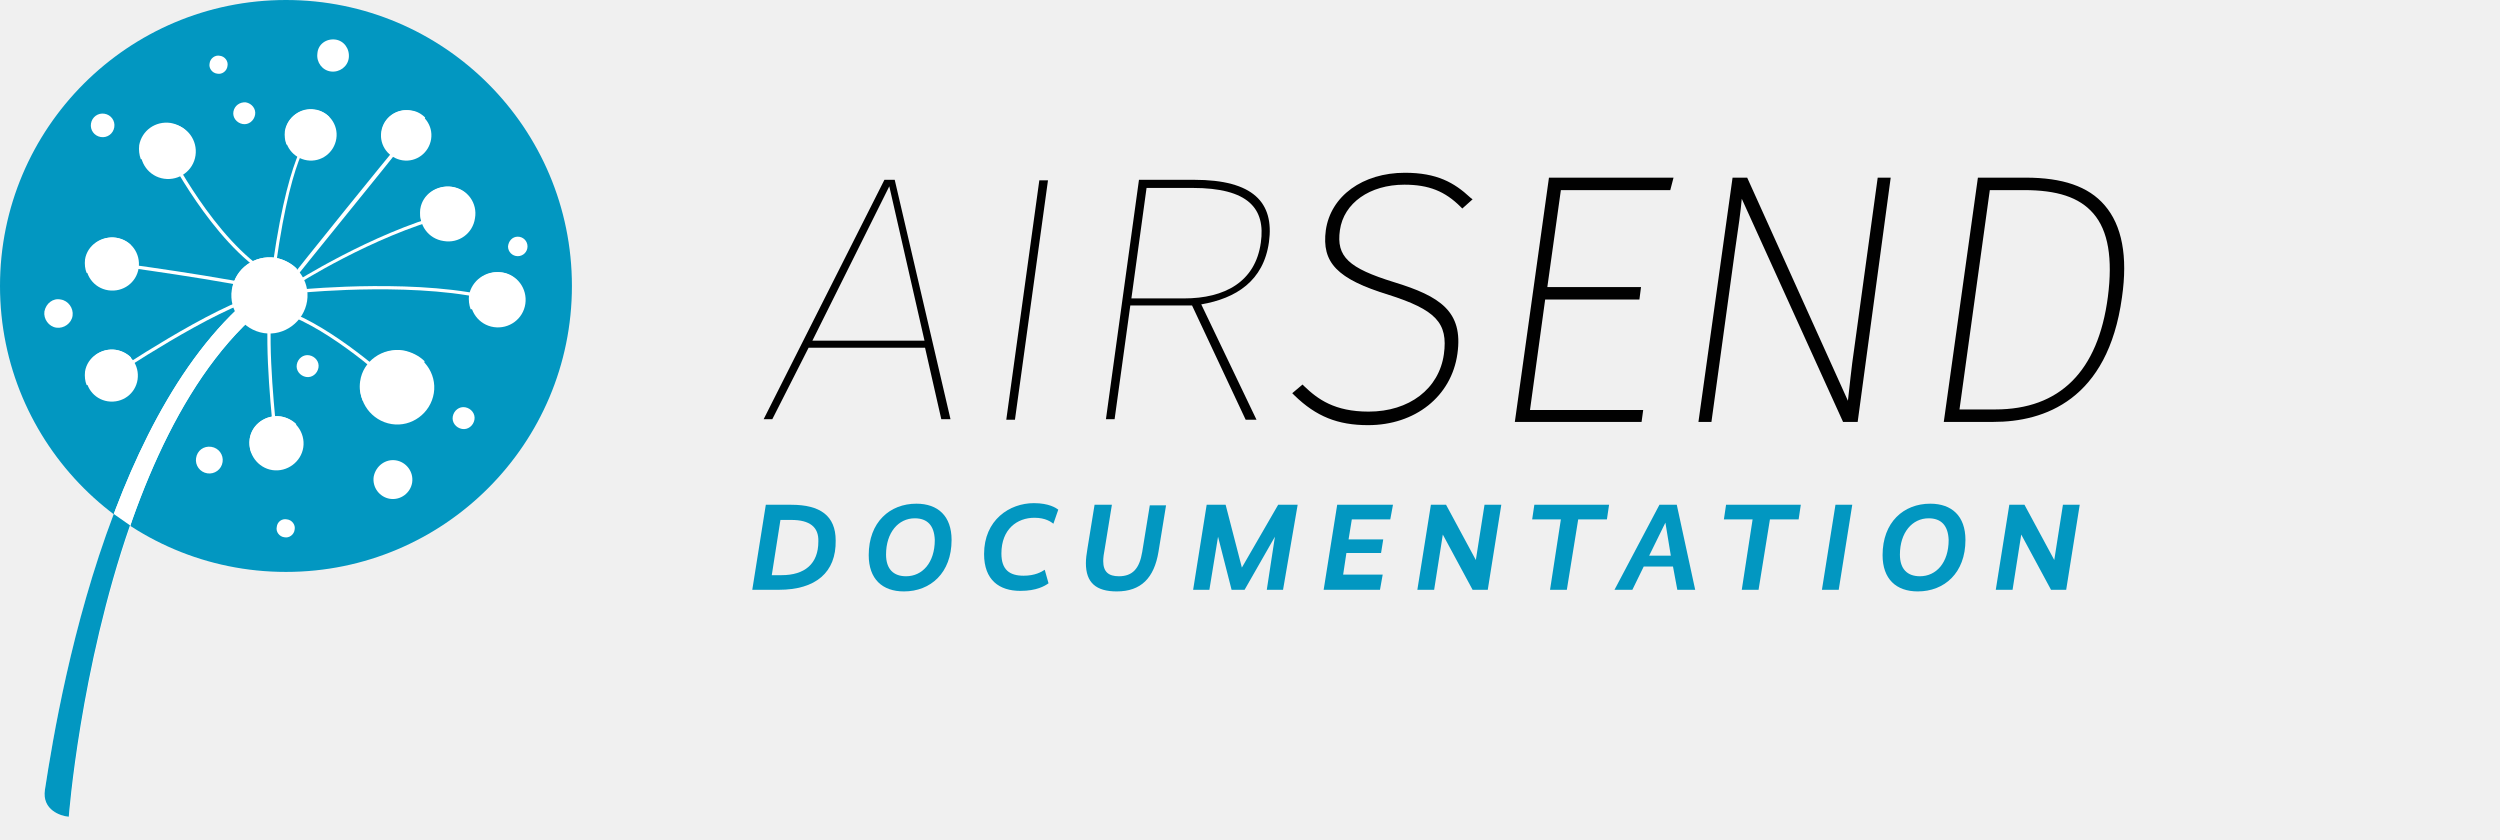
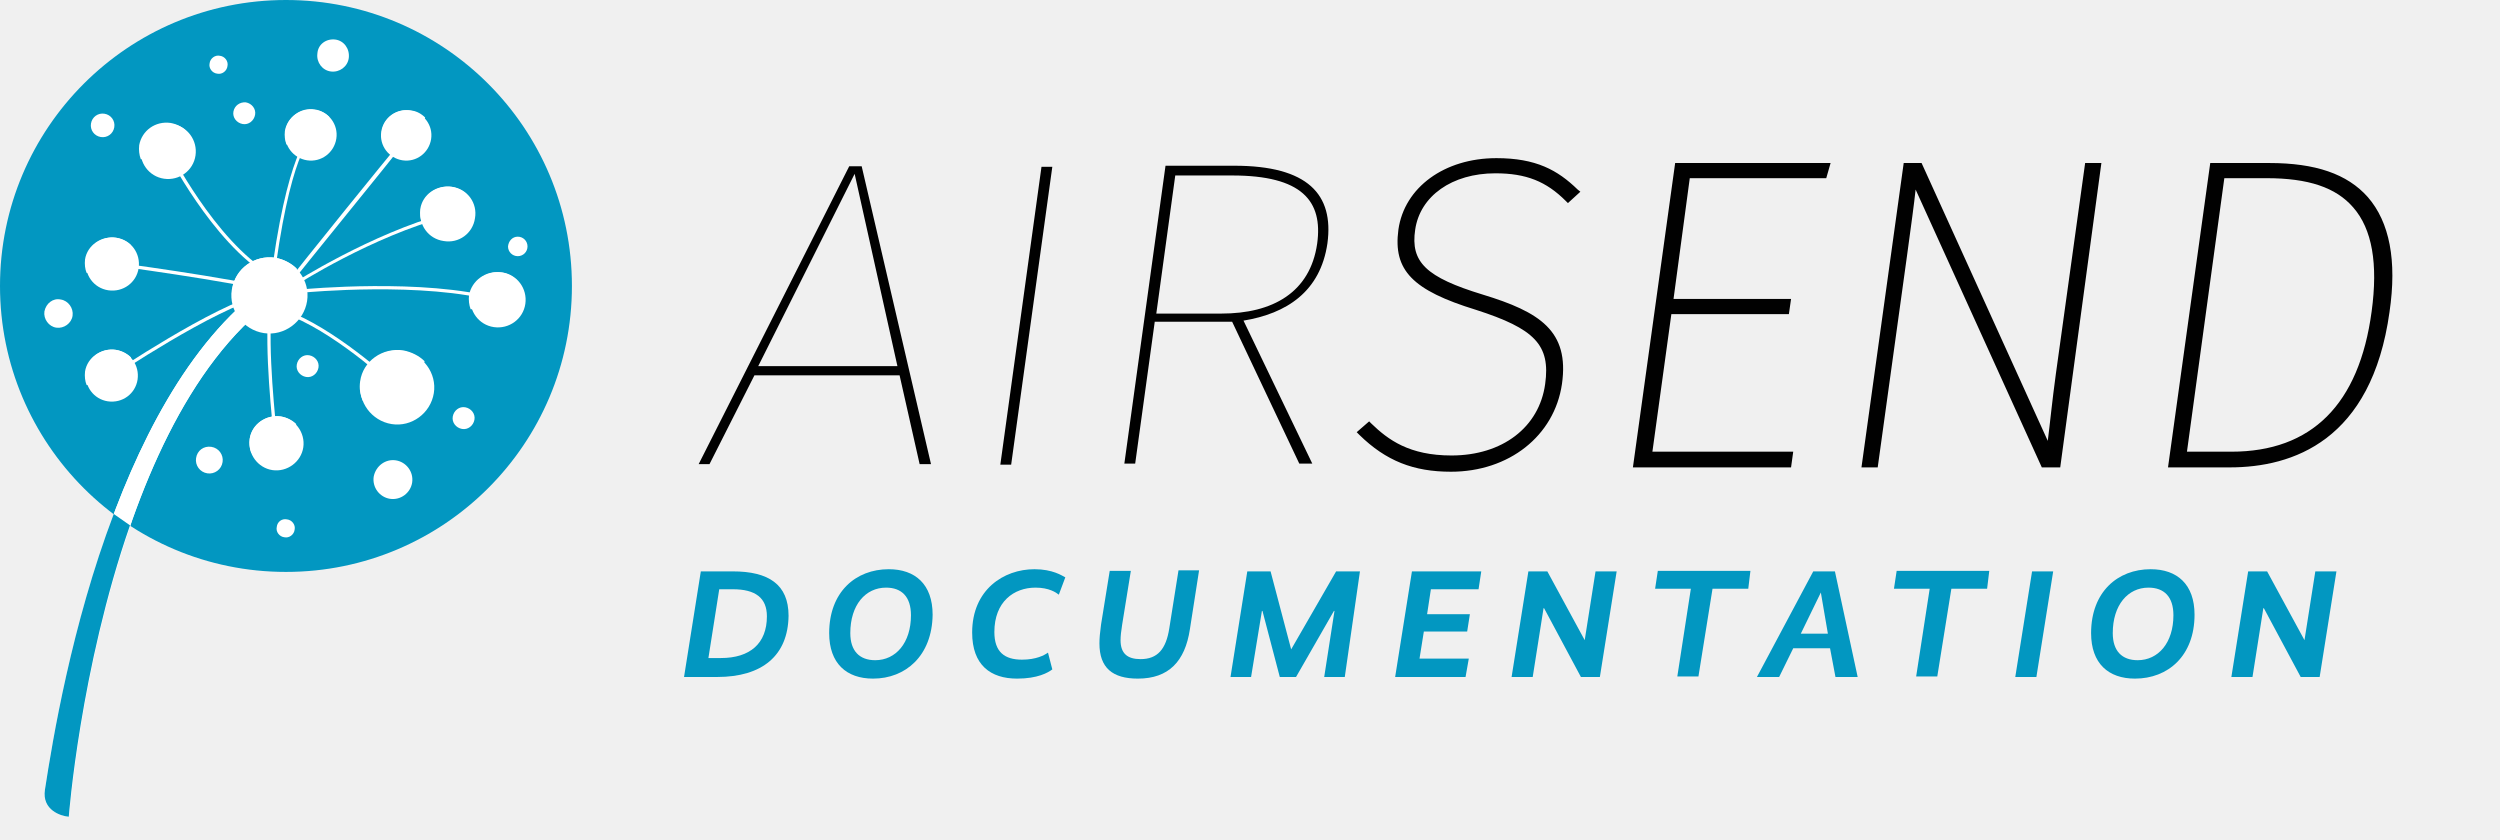
<svg xmlns="http://www.w3.org/2000/svg" version="1.1" id="Layer_1" x="0px" y="0px" viewBox="0 0 461.6 155" style="enable-background:new 0 0 461.6 155;" xml:space="preserve">
  <style type="text/css">
	.st0{fill:#010101;}
	.st1{fill:#0297C1;}
	.st2{fill-rule:evenodd;clip-rule:evenodd;fill:#FFFFFF;}
	.st3{fill:#FFFFFF;}
	.st4{fill-rule:evenodd;clip-rule:evenodd;fill:#0297C1;}
</style>
  <g>
    <g>
      <g>
        <g>
-           <path class="st0" d="M149.3,64.2l-6.7,13.2h-1.6l22.3-44.2h1.9l10.3,44.2h-1.7l-3-13.2C170.9,64.2,149.3,64.2,149.3,64.2z       M164.2,34.4L150,62.9h20.7L164.2,34.4z" />
-         </g>
-       </g>
-       <g>
-         <g>
-           <path class="st0" d="M185.8,77.5l6.1-44.2h1.6l-6.1,44.2H185.8z" />
-         </g>
-       </g>
-       <g>
-         <g>
-           <path class="st0" d="M208.7,56.4l-2.9,21h-1.6l6.1-44.2h10.2c10.9,0,14.8,4.2,13.8,11.5c-1,7.2-6.1,10.4-12.5,11.5L232,77.5h-2      l-9.9-21.1H208.7z M218.6,55.1c7.6,0,13.2-3.1,14.2-10.3c0.9-6.3-2.3-10.1-12.6-10.1h-8.5l-2.8,20.4H218.6z" />
-         </g>
-       </g>
-       <g>
-         <g>
-           <path class="st0" d="M271.1,37l-1.2,1.1c-2.8-2.8-5.9-4.2-10.7-4.2c-6.8,0-11.6,3.7-12.3,8.9c-0.7,5.4,2,7.6,10.3,10.1      c8.8,2.7,12.4,5.5,11.4,12.7c-1,7.4-7.5,12.5-16,12.5c-6.2,0-10-2.1-13.2-5.3l1.2-0.9c3,2.9,6.3,4.9,12.2,4.9      c7.7,0,13.4-4.3,14.3-11c0.9-6.5-2.3-8.9-10.7-11.5c-9.1-2.8-12-5.5-11.2-11.4c0.8-5.8,6.4-10.2,14.1-10.2      C265.1,32.6,268.1,34.4,271.1,37z" />
-         </g>
-         <g>
-           <path class="st0" d="M252.6,78.5c-5.6,0-9.6-1.6-13.6-5.5l-0.4-0.4l1.9-1.6l0.3,0.3c2.5,2.4,5.6,4.7,11.9,4.7      c7.5,0,13-4.2,13.9-10.6c0.8-5.8-1.5-8.2-10.3-11c-9.4-2.9-12.3-5.9-11.5-11.9c0.9-6.3,6.8-10.6,14.6-10.6      c5.9,0,9.1,1.8,12.1,4.6l0.4,0.3l-1.9,1.7l-0.3-0.3c-2.9-2.9-5.9-4.1-10.4-4.1c-6.4,0-11.2,3.4-11.9,8.4c-0.7,4.9,1.6,7,10,9.6      c8.5,2.6,12.8,5.4,11.7,13.2C268,73.2,261.3,78.5,252.6,78.5z M240,72.8c3.6,3.4,7.4,4.9,12.5,4.9c8.1,0,14.6-4.9,15.5-12.1      c0.9-6.4-1.8-9.4-11.1-12.2c-7.9-2.4-11.5-4.6-10.7-10.7c0.8-5.5,5.9-9.2,12.8-9.2c4.6,0,7.8,1.2,10.7,4.1l0.5-0.5      c-2.7-2.4-5.7-4-11-4c-7.2,0-12.8,4-13.6,9.8c-0.8,5.6,1.8,8.1,10.9,10.9c8.2,2.5,11.9,5,11,12c-0.9,6.9-6.7,11.4-14.8,11.4      c-6.3,0-9.6-2.2-12.2-4.7L240,72.8z" />
-         </g>
-       </g>
-       <g>
-         <g>
-           <path class="st0" d="M287.7,34.6l-2.6,18.8h17.4l-0.2,1.3H285L282,76h20.9l-0.2,1.3h-22.5l6.1-44.2h22l-0.4,1.3L287.7,34.6      L287.7,34.6z" />
-         </g>
-         <g>
-           <path class="st0" d="M303.1,77.9h-23.4l6.3-45.1h23l-0.6,2.3h-20.2l-2.5,17.9H303l-0.3,2.3h-17.4l-2.8,20.4h20.9L303.1,77.9z       M280.8,77h21.5l0.1-0.4h-20.9l3.1-22.2h17.4L302,54h-17.4l2.7-19.7h20.3l0.2-0.4h-21.1L280.8,77z" />
-         </g>
-       </g>
-       <g>
-         <g>
-           <path class="st0" d="M340.6,77.5l-19.3-42.5c-0.2,2.3-0.5,5.2-1.4,11.6l-4.3,30.9h-1.4l6.1-44.2h2l19.3,42.5      c0.3-2.6,0.7-6.6,1.4-11.6l4.2-30.9h1.5l-6.1,44.2L340.6,77.5L340.6,77.5z" />
-         </g>
-         <g>
-           <path class="st0" d="M343,77.9h-2.7l-18.7-41.2c-0.2,2.3-0.6,5.2-1.3,9.9L316,77.9h-2.4l6.3-45.1h2.7L341.2,74      c0.3-2.5,0.6-5.9,1.2-9.9l4.3-31.3h2.4L343,77.9z M341.9,77h0.3l6-43.2h-0.5l-4.2,30.5c-0.6,4.3-0.9,7.8-1.3,10.3L341.9,77z       M340.9,77h0.6l-19.7-43.2h-0.6L340.9,77z M314.6,77h0.5l4.2-30.5c0.9-6.8,1.3-9.5,1.4-11.6l0.1-1.1h-0.3L314.6,77z" />
-         </g>
-       </g>
-       <g>
-         <g>
-           <path class="st0" d="M373.9,33.3c9.9,0,19.9,3.5,17.4,21.6c-2.6,18.5-13.9,22.6-23.2,22.6h-8.6l6.1-44.2H373.9z M361.2,76h7.1      c8.9,0,19-4,21.3-21.2c2.4-17.5-7-20.2-16.1-20.2h-6.7L361.2,76z" />
-         </g>
-         <g>
-           <path class="st0" d="M368.1,77.9h-9.2l6.3-45.1h8.8c6.8,0,11.6,1.6,14.6,5.1c3.2,3.7,4.3,9.4,3.2,17      C389.2,73.9,377.4,77.9,368.1,77.9z M359.9,77h8.1c9,0,20.2-3.8,22.7-22.2c1-7.4,0-12.8-3-16.3c-2.8-3.2-7.4-4.8-13.9-4.8h-8      L359.9,77z M368.3,76.5h-7.7l5.9-42.4h7c4.1,0,9.9,0.5,13.6,4.6c3,3.4,3.9,8.9,3,16.1C388.8,64.8,383.8,76.5,368.3,76.5z       M361.8,75.6h6.6c11.9,0,19-7,20.8-20.8c0.9-7,0.1-12.2-2.7-15.4c-2.6-3-6.7-4.3-12.8-4.3h-6.3L361.8,75.6z" />
+           <path class="st0" d="M139.3,69.3L131,85.7h-2l27.8-55h2.3l12.8,55h-2.1l-3.7-16.4C166.1,69.3,139.3,69.3,139.3,69.3z       M157.8,32.1L140,67.6h25.7L157.8,32.1z" />
+         </g>
+       </g>
+       <g>
+         <g>
+           <path class="st0" d="M184.7,85.8l7.6-55h2l-7.6,55H184.7z" />
+         </g>
+       </g>
+       <g>
+         <g>
+           <path class="st0" d="M213.2,59.5l-3.6,26.1h-2l7.6-55h12.7c13.6,0,18.4,5.3,17.2,14.3c-1.3,9-7.6,13-15.5,14.3l12.7,26.4h-2.4      l-12.4-26.2H213.2z M225.5,57.9c9.5,0,16.4-3.9,17.7-12.9c1.1-7.9-2.8-12.6-15.7-12.6h-10.5l-3.5,25.5H225.5z" />
+         </g>
+       </g>
+       <g>
+         <g>
+           <path class="st0" d="M290.9,35.4l-1.5,1.4c-3.5-3.5-7.3-5.3-13.4-5.3c-8.5,0-14.4,4.6-15.3,11c-0.9,6.7,2.5,9.5,12.9,12.6      c10.9,3.3,15.4,6.8,14.2,15.8c-1.3,9.2-9.4,15.5-19.9,15.5c-7.7,0-12.5-2.6-16.5-6.6l1.5-1.2c3.7,3.6,7.9,6,15.2,6      c9.6,0,16.7-5.4,17.8-13.7c1.1-8.1-2.8-11-13.3-14.3c-11.3-3.5-14.9-6.8-13.9-14.2c1-7.2,8-12.7,17.6-12.7      C283.4,29.9,287.2,32.1,290.9,35.4z" />
+         </g>
+         <g>
+           <path class="st0" d="M267.9,87.1c-6.9,0-12-2-16.9-6.8l-0.5-0.5l2.3-2l0.4,0.4c3.1,3,7,5.9,14.8,5.9c9.4,0,16.2-5.2,17.3-13.2      c1-7.2-1.9-10.2-12.8-13.7c-11.7-3.6-15.3-7.3-14.3-14.8c1.1-7.8,8.5-13.2,18.1-13.2c7.3,0,11.3,2.2,15,5.8l0.5,0.4l-2.3,2.1      l-0.4-0.4c-3.6-3.6-7.3-5.1-13-5.1c-8,0-13.9,4.2-14.8,10.4c-0.9,6,2,8.8,12.5,12c10.5,3.2,16,6.7,14.6,16.5      C287,80.5,278.6,87.1,267.9,87.1z M252.2,79.9c4.5,4.2,9.3,6,15.6,6c10.1,0,18.1-6.1,19.3-15c1.1-8-2.2-11.7-13.8-15.2      c-9.9-3-14.3-5.8-13.3-13.3c1-6.8,7.3-11.5,15.9-11.5c5.8,0,9.7,1.5,13.4,5.1l0.6-0.6c-3.3-3-7.1-5-13.8-5c-9,0-16,5-17,12.2      c-1,6.9,2.2,10.1,13.6,13.6c10.2,3.1,14.8,6.2,13.7,14.9c-1.2,8.6-8.4,14.1-18.4,14.1c-7.9,0-12-2.7-15.2-5.9L252.2,79.9z" />
+         </g>
+       </g>
+       <g>
+         <g>
+           <path class="st0" d="M311.6,32.4l-3.2,23.4H330l-0.2,1.7h-21.7L304.5,84h26l-0.2,1.7h-28l7.6-55h27.4l-0.5,1.7L311.6,32.4      L311.6,32.4z" />
+         </g>
+         <g>
+           <path class="st0" d="M330.7,86.3h-29.2l7.8-56.2H338l-0.8,2.8h-25.2L309,55.2h21.7l-0.4,2.8h-21.7l-3.5,25.4h26L330.7,86.3z       M302.9,85.2h26.8l0.1-0.5h-26l3.8-27.7h21.7l0.1-0.5h-21.7l3.4-24.6h25.3l0.2-0.5h-26.2L302.9,85.2z" />
+         </g>
+       </g>
+       <g>
+         <g>
+           <path class="st0" d="M377.4,85.8l-24.1-53c-0.2,2.8-0.7,6.4-1.8,14.4l-5.4,38.5h-1.8l7.6-55h2.4l24,53c0.4-3.2,0.9-8.2,1.8-14.4      l5.3-38.4h1.9l-7.6,55L377.4,85.8L377.4,85.8z" />
+         </g>
+         <g>
+           <path class="st0" d="M380.4,86.3H377L353.7,35c-0.3,2.8-0.8,6.4-1.6,12.3l-5.4,39h-3l7.8-56.2h3.3l23.3,51.3      c0.4-3.1,0.8-7.3,1.5-12.4l5.4-38.9h3L380.4,86.3z M379,85.2h0.4l7.4-53.8h-0.7l-5.3,37.9c-0.8,5.4-1.2,9.7-1.6,12.9L379,85.2z       M377.8,85.2h0.8l-24.5-53.8h-0.8L377.8,85.2z M345.1,85.2h0.7l5.3-38c1.2-8.5,1.6-11.8,1.8-14.4l0.1-1.4h-0.4L345.1,85.2z" />
+         </g>
+       </g>
+       <g>
+         <g>
+           <path class="st0" d="M418.9,30.8c12.4,0,24.8,4.4,21.7,26.9c-3.2,23-17.4,28.1-28.9,28.1h-10.7l7.6-55H418.9z M403.1,84h8.9      c11.1,0,23.6-5,26.5-26.4c3-21.7-8.7-25.2-20-25.2h-8.3L403.1,84z" />
+         </g>
+         <g>
+           <path class="st0" d="M411.7,86.3h-11.4l7.8-56.2H419c8.5,0,14.4,2,18.2,6.3c4,4.6,5.4,11.7,4,21.2      C437.9,81.4,423.3,86.3,411.7,86.3z M401.5,85.2h10c11.2,0,25.2-4.8,28.3-27.6c1.3-9.2,0-16-3.7-20.3c-3.5-4-9.2-5.9-17.4-5.9      h-9.9L401.5,85.2z M412,84.6h-9.6l7.3-52.8h8.8c5.1,0,12.4,0.6,16.9,5.8c3.7,4.2,4.9,11,3.7,20.1C437.4,70,431.3,84.6,412,84.6z       M403.8,83.4h8.2c14.8,0,23.6-8.7,25.9-25.9c1.2-8.8,0.1-15.2-3.4-19.2c-3.2-3.7-8.3-5.4-16-5.4h-7.8L403.8,83.4z" />
        </g>
      </g>
    </g>
    <g>
      <circle class="st1" cx="52.8" cy="52.8" r="52.8" />
    </g>
    <g>
      <path class="st2" d="M8.3,145.8c2.5-16.4,12.1-72.2,40.6-93l1.8,2.5c-32.4,23.7-37.9,95.3-38,95.5C11.3,150.7,7.7,149.6,8.3,145.8    L8.3,145.8z" />
    </g>
    <g>
      <g>
        <path class="st3" d="M56.1,53.4c0,0,22.2-2.1,35.8,1.7l-0.2,0.6C78.4,51.9,56.3,54,56.3,54L56.1,53.4L56.1,53.4z" />
      </g>
      <g>
        <path class="st2" d="M50.7,81.9c0,0-1.6-13.3-1.3-21.8H50c-0.3,8.4,1.3,21.6,1.3,21.7L50.7,81.9L50.7,81.9z" />
      </g>
      <g>
        <path class="st3" d="M54.6,52.7c-0.1,0.1-0.3,0-0.4-0.1c-0.1-0.1,0-0.3,0.1-0.4c0,0,14.3-9.1,28-12.8c0.2,0,0.3,0.1,0.4,0.2     c0,0.2-0.1,0.3-0.2,0.4C68.8,43.6,54.7,52.6,54.6,52.7L54.6,52.7z" />
      </g>
      <g>
        <path class="st2" d="M20.5,69.1c0.1,0,18.8-12.7,28.1-15l0.2,0.6c-9.3,2.3-27.9,14.9-28,14.9L20.5,69.1L20.5,69.1z" />
      </g>
      <g>
        <path class="st2" d="M20.8,48.4c0.1,0,21.3,2.8,30.6,5.1l-0.2,0.6C41.9,51.8,20.7,49,20.7,49L20.8,48.4L20.8,48.4z" />
      </g>
      <g>
        <path class="st2" d="M73.1,71.8c0,0-10-9.5-19-13.3l0.2-0.6c9.1,3.9,19.2,13.4,19.2,13.5L73.1,71.8L73.1,71.8z" />
      </g>
      <g>
        <path class="st2" d="M31.3,27.8c0,0,8.3,16.5,18.6,22.7L49.6,51c-10.5-6.3-18.8-22.9-18.9-22.9L31.3,27.8L31.3,27.8z" />
      </g>
      <g>
        <path class="st2" d="M57.6,25.2c0,0-4.2,2.9-7.2,28l-0.6-0.1c3.1-25.3,7.5-28.4,7.5-28.4L57.6,25.2L57.6,25.2z" />
      </g>
      <g>
        <path class="st2" d="M73.1,28.3c0,0.1-15.8,19.5-21.6,26.8L51,54.7c5.7-7.3,21.5-26.8,21.6-26.8L73.1,28.3L73.1,28.3z" />
      </g>
      <g>
        <path class="st2" d="M83.5,34.5c2.8,0.4,4.7,3,4.2,5.8c-0.4,2.8-3,4.7-5.8,4.2c-2.8-0.4-4.7-3-4.2-5.8     C78.1,36,80.7,34.1,83.5,34.5L83.5,34.5z" />
      </g>
      <g>
        <path class="st2" d="M75.7,20.4c2.5,0.4,4.3,2.7,3.9,5.3c-0.4,2.5-2.7,4.3-5.3,3.9c-2.5-0.4-4.3-2.7-3.9-5.3     C70.8,21.7,73.2,20,75.7,20.4L75.7,20.4z" />
      </g>
      <g>
        <path class="st2" d="M58.1,20.2c2.6,0.4,4.4,2.8,4,5.4s-2.8,4.4-5.4,4c-2.6-0.4-4.4-2.8-4-5.4S55.5,19.8,58.1,20.2L58.1,20.2z" />
      </g>
      <g>
        <path class="st2" d="M31.8,22.9c2.8,0.4,4.7,3,4.3,5.8s-3,4.7-5.8,4.3s-4.7-3-4.3-5.8C26.4,24.4,29,22.5,31.8,22.9L31.8,22.9z" />
      </g>
      <g>
        <path class="st2" d="M21.5,43.9c2.7,0.4,4.5,2.9,4.1,5.6c-0.4,2.7-2.9,4.5-5.6,4.1s-4.5-2.9-4.1-5.6     C16.3,45.3,18.8,43.5,21.5,43.9L21.5,43.9z" />
      </g>
      <g>
        <path class="st2" d="M21.4,64.6c2.6,0.4,4.4,2.8,4,5.5c-0.4,2.6-2.8,4.4-5.5,4c-2.6-0.4-4.4-2.8-4-5.5     C16.3,66,18.7,64.2,21.4,64.6L21.4,64.6z" />
      </g>
      <g>
        <path class="st2" d="M51.8,76.9c2.7,0.4,4.6,3,4.2,5.7c-0.4,2.7-3,4.6-5.7,4.2s-4.6-3-4.2-5.7C46.5,78.4,49.1,76.5,51.8,76.9     L51.8,76.9z" />
      </g>
      <g>
        <path class="st2" d="M74.4,64.8c3.7,0.6,6.3,4.1,5.7,7.8c-0.6,3.7-4.1,6.3-7.8,5.7c-3.7-0.6-6.3-4.1-5.7-7.8     C67.2,66.8,70.7,64.2,74.4,64.8L74.4,64.8z" />
      </g>
      <g>
        <path class="st2" d="M92.7,50.3c2.8,0.4,4.7,3,4.3,5.8c-0.4,2.8-3,4.7-5.8,4.3s-4.7-3-4.3-5.8C87.3,51.8,89.9,49.9,92.7,50.3     L92.7,50.3z" />
      </g>
      <g>
        <path class="st2" d="M39,82.5c1.4,0.2,2.3,1.5,2.1,2.8c-0.2,1.4-1.5,2.3-2.8,2.1c-1.4-0.2-2.3-1.5-2.1-2.8     C36.4,83.2,37.6,82.3,39,82.5L39,82.5z" />
      </g>
      <g>
        <path class="st2" d="M73.1,85c1.9,0.3,3.3,2.1,3,4.1c-0.3,1.9-2.1,3.3-4.1,3c-1.9-0.3-3.3-2.1-3-4.1C69.4,86,71.2,84.7,73.1,85     L73.1,85z" />
      </g>
      <g>
        <path class="st2" d="M53,95.9c0.9,0.1,1.6,1,1.4,1.9c-0.1,0.9-1,1.6-1.9,1.4c-0.9-0.1-1.6-1-1.4-1.9C51.2,96.3,52.1,95.7,53,95.9     L53,95.9z" />
      </g>
      <g>
        <path class="st2" d="M11.2,55.3c1.4,0.2,2.4,1.6,2.2,3c-0.2,1.4-1.6,2.4-3,2.2s-2.4-1.6-2.2-3C8.5,56,9.8,55,11.2,55.3L11.2,55.3     z" />
      </g>
      <g>
        <path class="st2" d="M45.4,18.9c1.1,0.2,1.9,1.2,1.7,2.3c-0.2,1.1-1.2,1.9-2.3,1.7c-1.1-0.2-1.9-1.2-1.7-2.3     C43.3,19.5,44.3,18.8,45.4,18.9L45.4,18.9z" />
      </g>
      <g>
        <path class="st2" d="M19.3,21c1.2,0.2,2,1.3,1.8,2.5s-1.3,2-2.5,1.8s-2-1.3-1.8-2.5C17,21.6,18.1,20.8,19.3,21L19.3,21z" />
      </g>
      <g>
        <path class="st2" d="M40.6,10.3c0.9,0.1,1.6,1,1.4,1.9c-0.1,0.9-1,1.6-1.9,1.4c-0.9-0.1-1.6-1-1.4-1.9     C38.8,10.8,39.7,10.1,40.6,10.3L40.6,10.3z" />
      </g>
      <g>
        <path class="st2" d="M61.9,7.3c1.6,0.2,2.7,1.7,2.5,3.4c-0.2,1.6-1.7,2.7-3.3,2.5s-2.7-1.7-2.5-3.3C58.7,8.2,60.2,7.1,61.9,7.3     L61.9,7.3z" />
      </g>
      <g>
        <path class="st2" d="M85.9,75.2c1.1,0.2,1.9,1.2,1.7,2.3c-0.2,1.1-1.2,1.9-2.3,1.7c-1.1-0.2-1.9-1.2-1.7-2.3     C83.8,75.8,84.8,75,85.9,75.2L85.9,75.2z" />
      </g>
      <g>
        <path class="st2" d="M57.1,65.6c1.1,0.2,1.9,1.2,1.7,2.3c-0.2,1.1-1.2,1.9-2.3,1.7c-1.1-0.2-1.9-1.2-1.7-2.3     C55,66.2,56,65.4,57.1,65.6L57.1,65.6z" />
      </g>
      <g>
        <path class="st2" d="M8.3,145.8c2.5-16.4,12.1-72.2,40.6-93l1.8,2.5c-32.4,23.7-37.9,95.3-38,95.5     C11.3,150.7,7.7,149.6,8.3,145.8L8.3,145.8z" />
      </g>
      <g>
        <path class="st2" d="M50.8,47.6c3.8,0.6,6.5,4.2,5.9,8s-4.2,6.5-8,5.9s-6.5-4.2-5.9-8C43.4,49.7,47,47,50.8,47.6L50.8,47.6z" />
      </g>
      <g>
        <path class="st2" d="M95.6,43.7c1,0,1.8,0.8,1.8,1.8s-0.8,1.8-1.8,1.8s-1.8-0.8-1.8-1.8C93.9,44.5,94.6,43.7,95.6,43.7L95.6,43.7     z" />
      </g>
      <g>
        <path class="st3" d="M34.3,24.1c-0.7-0.7-1.7-1.2-2.8-1.4c-2.8-0.4-5.3,1.4-5.8,4.1c-0.1,0.9,0,1.8,0.3,2.6h0.1     C30.1,29.4,33.4,27.1,34.3,24.1z" />
      </g>
      <g>
        <path class="st3" d="M24.2,45.3c-0.7-0.7-1.7-1.2-2.8-1.4c-2.7-0.4-5.3,1.4-5.7,4c-0.1,0.9,0,1.8,0.3,2.5h0.1     C20.1,50.4,23.3,48.2,24.2,45.3z" />
      </g>
      <g>
        <path class="st3" d="M24.2,66c-0.7-0.7-1.7-1.2-2.8-1.4c-2.7-0.4-5.3,1.4-5.7,4c-0.1,0.9,0,1.8,0.3,2.5h0.1     C20.1,71.2,23.3,69,24.2,66z" />
      </g>
      <g>
        <path class="st3" d="M54.7,78.3c-0.7-0.7-1.7-1.2-2.8-1.4c-2.8-0.4-5.4,1.4-5.8,4.1c-0.1,0.9,0,1.8,0.3,2.6h0.1     C50.5,83.6,53.8,81.4,54.7,78.3z" />
      </g>
      <g>
        <path class="st3" d="M54.8,49.6c-1-1-2.4-1.7-3.9-2c-3.9-0.6-7.5,2-8,5.7c-0.2,1.3,0,2.5,0.5,3.6c0.1,0,0.1,0,0.2,0     C48.9,56.9,53.5,53.8,54.8,49.6z" />
      </g>
      <g>
        <path class="st3" d="M78.4,66.7c-1-1-2.4-1.7-3.9-2c-3.9-0.6-7.5,2-8,5.7c-0.2,1.3,0,2.5,0.5,3.6c0.1,0,0.1,0,0.2,0     C72.5,74.1,77.1,71,78.4,66.7z" />
      </g>
      <g>
        <path class="st3" d="M60.8,21.6c-0.7-0.7-1.6-1.2-2.7-1.3c-2.7-0.4-5.1,1.4-5.5,3.9c-0.1,0.9,0,1.7,0.3,2.5H53     C56.8,26.7,59.9,24.6,60.8,21.6z" />
      </g>
      <g>
        <path class="st3" d="M78.5,21.7c-0.7-0.7-1.6-1.2-2.6-1.3c-2.6-0.4-5,1.3-5.4,3.8c-0.1,0.9,0,1.7,0.3,2.4h0.1     C74.6,26.6,77.6,24.5,78.5,21.7z" />
      </g>
      <g>
        <path class="st3" d="M86.2,35.9c-0.7-0.7-1.7-1.2-2.8-1.4c-2.8-0.4-5.4,1.4-5.8,4.1c-0.1,0.9,0,1.8,0.3,2.6H78     C82,41.2,85.3,38.9,86.2,35.9z" />
      </g>
      <g>
        <path class="st3" d="M95.4,51.7c-0.8-0.7-1.7-1.3-2.9-1.4c-2.8-0.4-5.4,1.5-5.9,4.2c-0.1,0.9,0,1.8,0.3,2.6H87     C91.1,57.1,94.5,54.8,95.4,51.7z" />
      </g>
      <g>
        <path class="st4" d="M21,94.9c-7.8,20.6-11.3,41.8-12.7,50.9c-0.6,3.8,3,4.9,4.4,5c0-0.1,2.1-27.3,11.3-53.8     C23,96.3,22,95.6,21,94.9z" />
      </g>
    </g>
    <g>
-       <path class="st1" d="M143.8,108.9h-4.9l2.5-15.7h4.7c5.3,0,8.2,2,8.2,6.6C154.4,105.7,150.6,108.9,143.8,108.9z M146.1,96h-2    l-1.6,10.2h1.8c4.3,0,6.8-2.1,6.8-6.2C151.2,97.3,149.5,96,146.1,96z" />
-       <path class="st1" d="M166.9,109.2c-4,0-6.5-2.3-6.5-6.7c0-6.1,3.9-9.5,8.8-9.5c4,0,6.5,2.3,6.5,6.7    C175.7,105.8,171.8,109.2,166.9,109.2z M168.9,95.7c-3,0-5.3,2.6-5.3,6.7c0,2.7,1.4,4,3.7,4c3,0,5.3-2.5,5.3-6.7    C172.5,97,171.2,95.7,168.9,95.7z" />
-       <path class="st1" d="M194.5,96.7c-0.4-0.3-1.4-1.1-3.5-1.1c-3.2,0-6.1,2.1-6.1,6.6c0,3,1.5,4.1,4.1,4.1c2.1,0,3.3-0.7,3.9-1.1    l0.7,2.5c-0.7,0.5-2.2,1.4-5.2,1.4c-3.9,0-6.7-2-6.7-6.8c0-6.3,4.7-9.4,9.2-9.4c2.8,0,4.1,0.9,4.5,1.2L194.5,96.7z" />
-       <path class="st1" d="M213.9,101.9c-0.8,4.8-3.2,7.3-7.7,7.3c-3.8,0-5.7-1.6-5.7-5.2c0-0.8,0.1-1.6,0.3-2.8l1.3-8h3.2l-1.3,8    c-0.2,1-0.3,1.8-0.3,2.4c0,2,1,2.8,2.9,2.8c2.5,0,3.8-1.4,4.3-4.5l1.4-8.6h3L213.9,101.9z" />
-       <path class="st1" d="M236.9,108.9h-3l1.5-9.8h0l-5.6,9.8h-2.4l-2.5-9.8h0l-1.6,9.8h-3l2.5-15.7h3.5l3,11.6h0l6.7-11.6h3.6    L236.9,108.9z" />
-       <path class="st1" d="M256.7,95.9h-7.1l-0.6,3.7h6.4l-0.4,2.5h-6.4l-0.6,4h7.3l-0.5,2.8h-10.4l2.5-15.7h10.3L256.7,95.9z" />
-       <path class="st1" d="M274.7,108.9h-2.8l-5.5-10.2h0l-1.6,10.2h-3.1l2.5-15.7h2.8l5.5,10.2h0l1.6-10.2h3.1L274.7,108.9z" />
-       <path class="st1" d="M296.7,95.9h-5.3l-2.1,13h-3.1l2-13h-5.3l0.4-2.7h13.8L296.7,95.9z" />
-       <path class="st1" d="M313,108.9h-3.3l-0.8-4.3h-5.4l-2.1,4.3h-3.3l8.3-15.7h3.2L313,108.9z M307.5,96.5L307.5,96.5l-3,6.1h4    L307.5,96.5z" />
-       <path class="st1" d="M332.1,95.9h-5.3l-2.1,13h-3.1l2-13h-5.3l0.4-2.7h13.8L332.1,95.9z" />
-       <path class="st1" d="M339.5,108.9h-3.1l2.5-15.7h3.1L339.5,108.9z" />
-       <path class="st1" d="M354.1,109.2c-4,0-6.5-2.3-6.5-6.7c0-6.1,3.9-9.5,8.8-9.5c4,0,6.5,2.3,6.5,6.7    C362.9,105.8,359,109.2,354.1,109.2z M356.1,95.7c-3,0-5.3,2.6-5.3,6.7c0,2.7,1.4,4,3.7,4c3,0,5.3-2.5,5.3-6.7    C359.7,97,358.4,95.7,356.1,95.7z" />
-       <path class="st1" d="M381.5,108.9h-2.8l-5.5-10.2h0l-1.6,10.2h-3.1l2.5-15.7h2.8l5.5,10.2h0l1.6-10.2h3.1L381.5,108.9z" />
+       <path class="st1" d="M132.4,125h-6.1l3.1-19.5h5.9c6.6,0,10.3,2.4,10.3,8.2C145.5,121,140.8,125,132.4,125z M135.3,108.8h-2.5    l-2,12.7h2.3c5.4,0,8.5-2.7,8.5-7.7C141.6,110.4,139.5,108.8,135.3,108.8z" />
+       <path class="st1" d="M161.2,125.3c-4.9,0-8.1-2.8-8.1-8.4c0-7.6,4.9-11.8,11-11.8c4.9,0,8.1,2.8,8.1,8.4    C172.1,121.1,167.2,125.3,161.2,125.3z M163.6,108.5c-3.8,0-6.6,3.2-6.6,8.4c0,3.3,1.7,5,4.6,5c3.8,0,6.6-3.2,6.6-8.3    C168.2,110.2,166.5,108.5,163.6,108.5z" />
+       <path class="st1" d="M195.5,109.8c-0.5-0.4-1.8-1.3-4.3-1.3c-4,0-7.6,2.6-7.6,8.2c0,3.7,1.9,5.1,5.1,5.1c2.6,0,4.1-0.8,4.8-1.3    l0.8,3.1c-0.8,0.6-2.7,1.7-6.5,1.7c-4.9,0-8.3-2.5-8.3-8.5c0-7.9,5.8-11.7,11.5-11.7c3.4,0,5.1,1.2,5.7,1.5L195.5,109.8z" />
+       <path class="st1" d="M219.7,116.2c-0.9,5.9-3.9,9.1-9.6,9.1c-4.7,0-7.1-2-7.1-6.5c0-1,0.1-2,0.3-3.5l1.6-9.9h3.9l-1.6,9.9    c-0.2,1.2-0.3,2.2-0.3,2.9c0,2.5,1.3,3.5,3.7,3.5c3.1,0,4.7-1.8,5.3-5.7l1.7-10.7h3.8L219.7,116.2z" />
+       <path class="st1" d="M248.3,125h-3.8l1.9-12.2h-0.1l-7,12.2h-3l-3.2-12.2h-0.1l-2,12.2h-3.8l3.1-19.5h4.3l3.8,14.4h0l8.3-14.4h4.4    L248.3,125z" />
+       <path class="st1" d="M273,108.8h-8.8l-0.7,4.6h7.9l-0.5,3.2h-8l-0.8,5h9.1l-0.6,3.4h-13l3.1-19.5h12.8L273,108.8z" />
+       <path class="st1" d="M295.4,125h-3.5l-6.8-12.7H285l-2,12.7h-3.9l3.1-19.5h3.5l6.9,12.7h0l2-12.7h3.9L295.4,125z" />
+       <path class="st1" d="M322.8,108.7h-6.6l-2.6,16.2h-3.9l2.5-16.2h-6.6l0.5-3.3h17.1L322.8,108.7z" />
+       <path class="st1" d="M343,125h-4.1l-1-5.3h-6.8l-2.6,5.3h-4.1l10.4-19.5h4L343,125z M336.2,109.4L336.2,109.4l-3.7,7.6h5    L336.2,109.4z" />
+       <path class="st1" d="M366.9,108.7h-6.6l-2.6,16.2h-3.9l2.5-16.2h-6.6l0.5-3.3h17.1L366.9,108.7z" />
+       <path class="st1" d="M376,125h-3.9l3.1-19.5h3.9L376,125z" />
+       <path class="st1" d="M394.2,125.3c-4.9,0-8.1-2.8-8.1-8.4c0-7.6,4.9-11.8,11-11.8c4.9,0,8.1,2.8,8.1,8.4    C405.2,121.1,400.3,125.3,394.2,125.3z M396.7,108.5c-3.8,0-6.6,3.2-6.6,8.4c0,3.3,1.7,5,4.6,5c3.8,0,6.6-3.2,6.6-8.3    C401.3,110.2,399.6,108.5,396.7,108.5z" />
+       <path class="st1" d="M428.3,125h-3.5l-6.8-12.7h-0.1l-2,12.7H412l3.1-19.5h3.5l6.9,12.7h0l2-12.7h3.9L428.3,125z" />
    </g>
  </g>
</svg>
